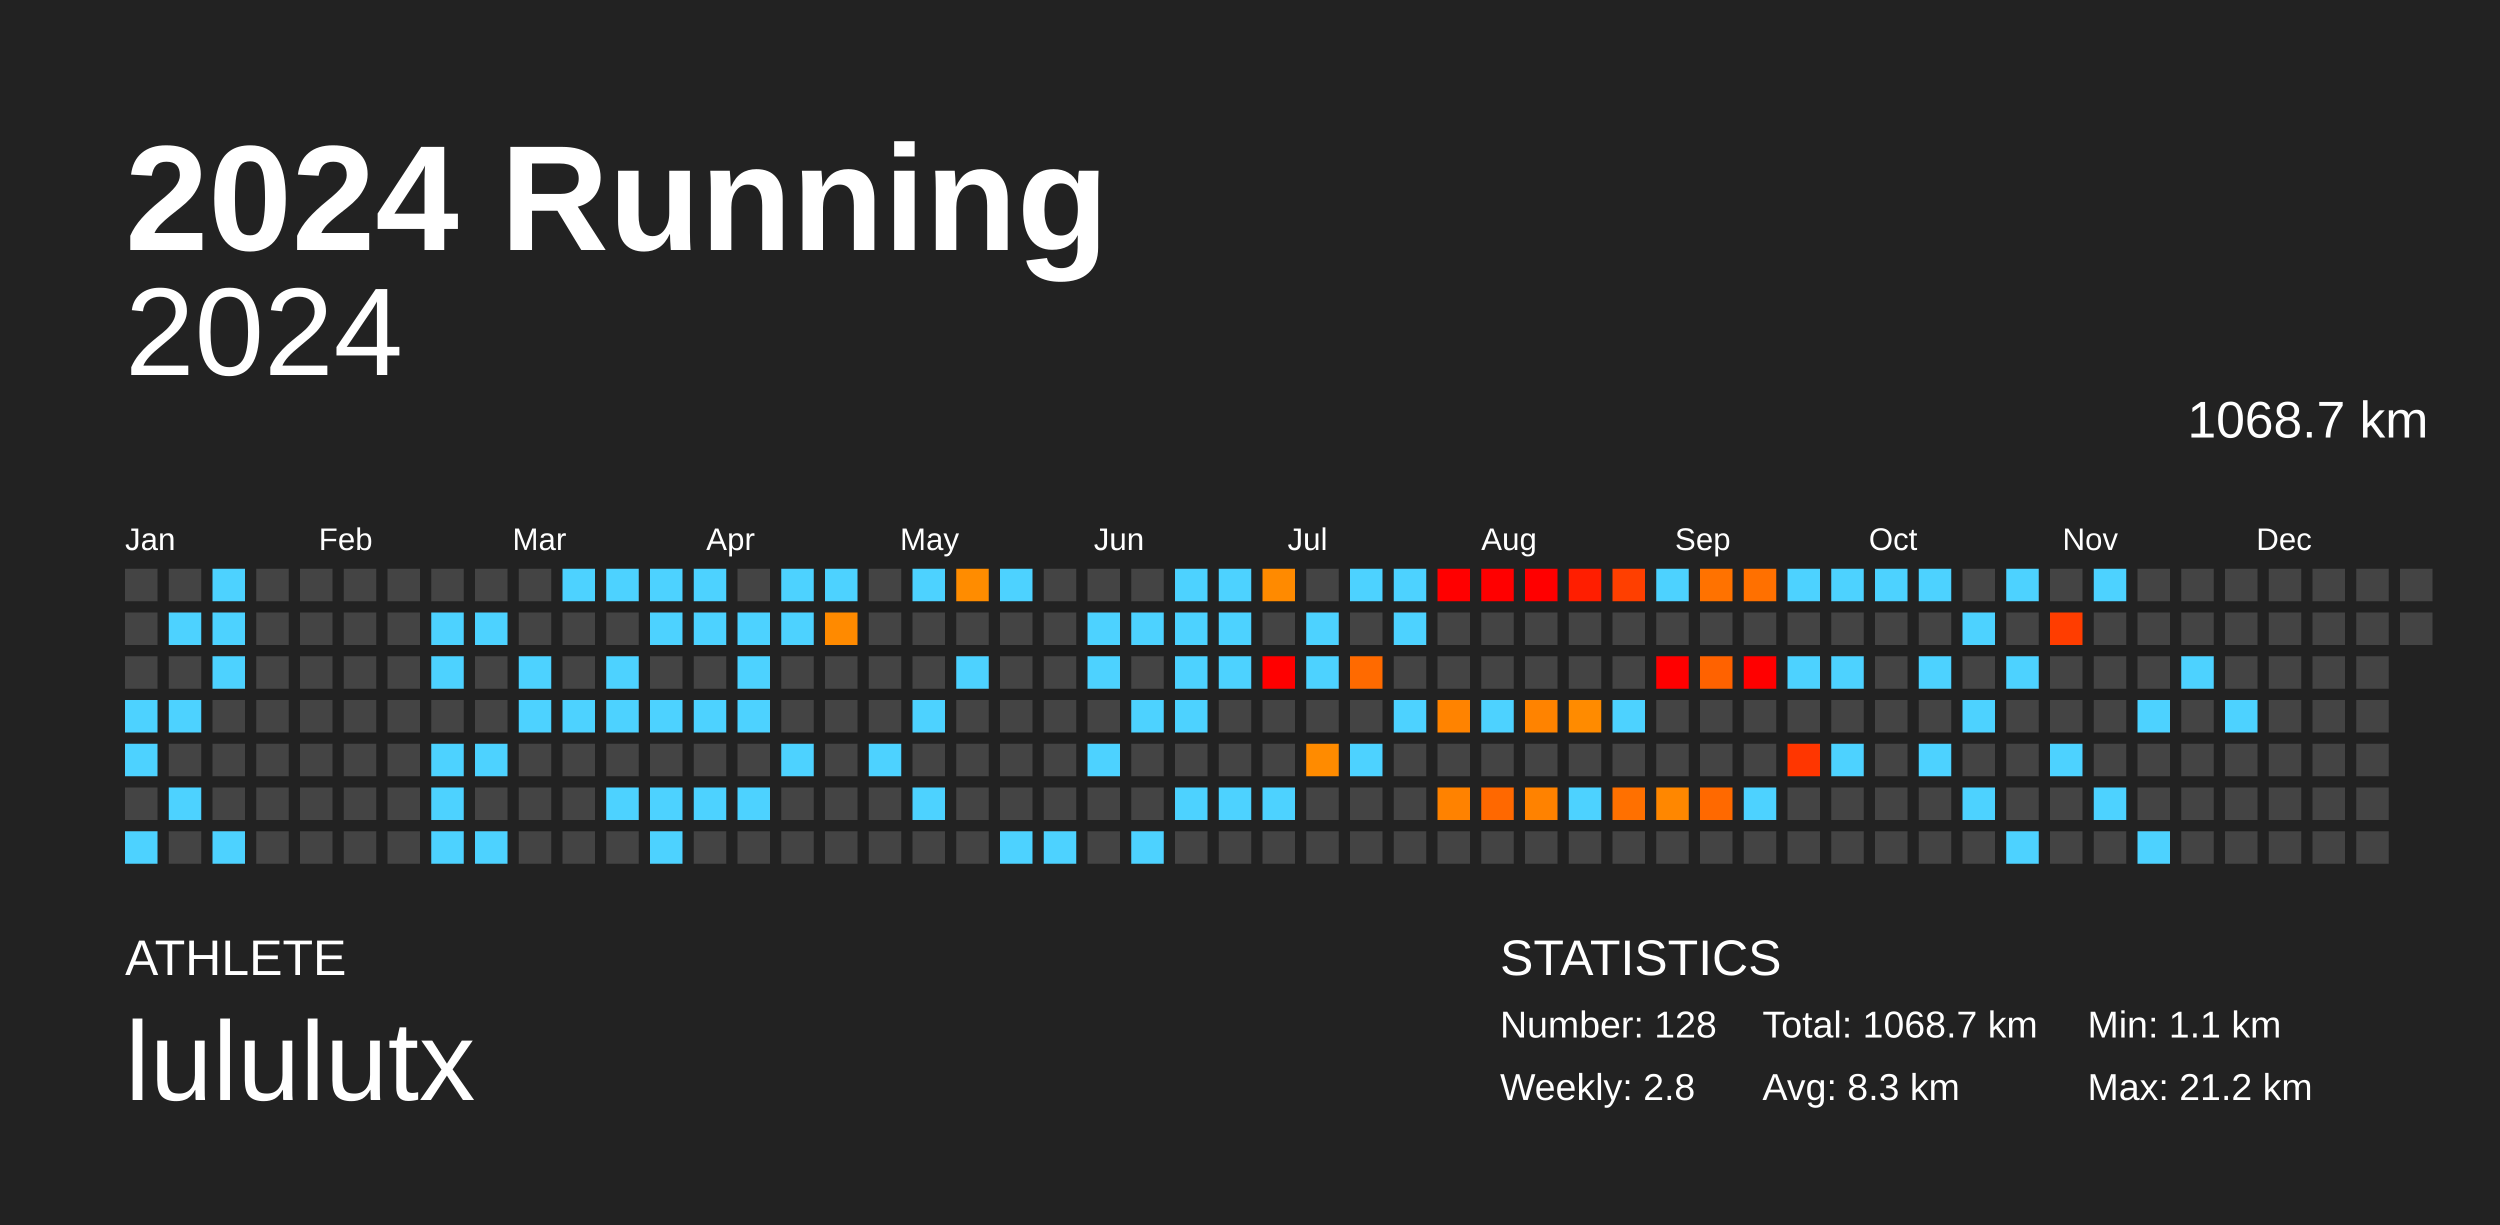
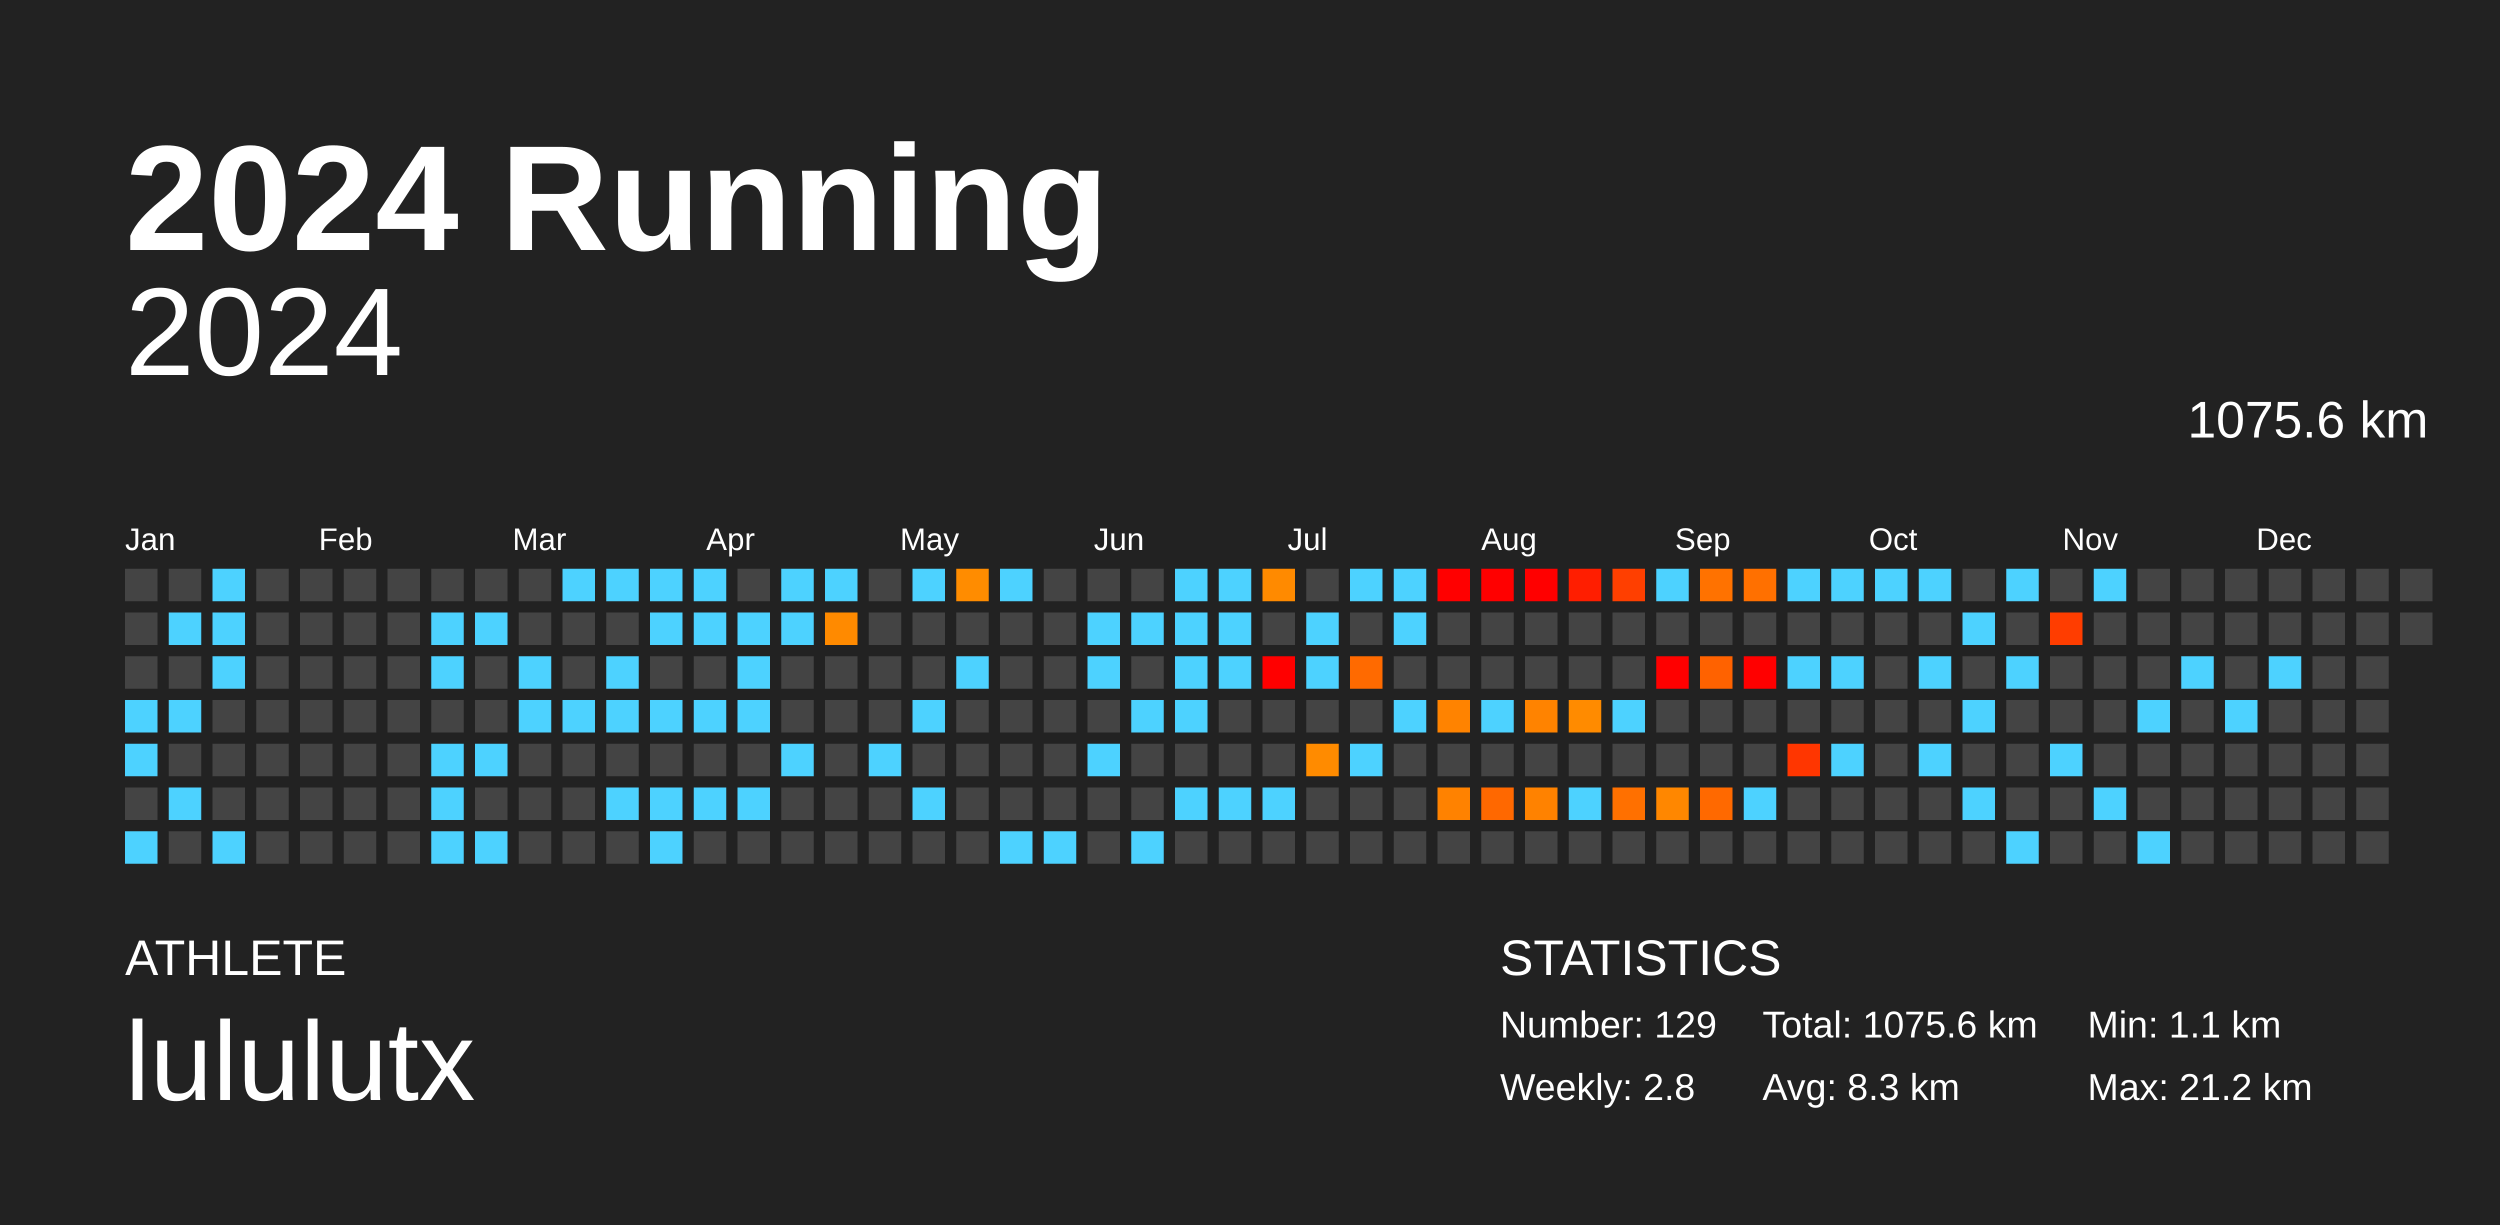
<svg xmlns="http://www.w3.org/2000/svg" baseProfile="full" height="98mm" version="1.1" viewBox="0,0,200,98" width="200mm">
  <defs />
  <rect fill="#222222" height="98" width="200" x="0" y="0" />
  <text fill="#FFFFFF" style="font-size:12px; font-family:Arial; font-weight:bold;" x="10" y="20">2024 Running</text>
  <text fill="#FFFFFF" style="font-size:4px; font-family:Arial" x="10" y="78">ATHLETE</text>
  <text fill="#FFFFFF" style="font-size:9px; font-family:Arial" x="10" y="88">lululutx</text>
  <text fill="#FFFFFF" style="font-size:4px; font-family:Arial" x="120" y="78">STATISTICS</text>
-   <text fill="#FFFFFF" style="font-size:3px; font-family:Arial" x="120" y="83">Number: 128</text>
+   <text fill="#FFFFFF" style="font-size:3px; font-family:Arial" x="120" y="83">Number: 129</text>
  <text fill="#FFFFFF" style="font-size:3px; font-family:Arial" x="120" y="88">Weekly: 2.8</text>
-   <text fill="#FFFFFF" style="font-size:3px; font-family:Arial" x="141" y="83">Total: 1068.7 km</text>
+   <text fill="#FFFFFF" style="font-size:3px; font-family:Arial" x="141" y="83">Total: 1075.6 km</text>
  <text fill="#FFFFFF" style="font-size:3px; font-family:Arial" x="141" y="88">Avg: 8.3 km</text>
  <text fill="#FFFFFF" style="font-size:3px; font-family:Arial" x="167" y="83">Min: 1.1 km</text>
  <text fill="#FFFFFF" style="font-size:3px; font-family:Arial" x="167" y="88">Max: 21.2 km</text>
  <text alignment-baseline="hanging" fill="#FFFFFF" style="font-size:10.0px; font-family:Arial;" x="10" y="30">2024</text>
-   <text alignment-baseline="hanging" fill="#FFFFFF" style="font-size:4.125px; font-family:Arial;" x="175" y="35">1068.7 km</text>
+   <text alignment-baseline="hanging" fill="#FFFFFF" style="font-size:4.125px; font-family:Arial;" x="175" y="35">1075.6 km</text>
  <text fill="#FFFFFF" style="font-size:2.5px; font-family:Arial" x="10.0" y="44">Jan</text>
  <text fill="#FFFFFF" style="font-size:2.5px; font-family:Arial" x="25.5" y="44">Feb</text>
  <text fill="#FFFFFF" style="font-size:2.5px; font-family:Arial" x="41.0" y="44">Mar</text>
  <text fill="#FFFFFF" style="font-size:2.5px; font-family:Arial" x="56.5" y="44">Apr</text>
  <text fill="#FFFFFF" style="font-size:2.5px; font-family:Arial" x="72.0" y="44">May</text>
  <text fill="#FFFFFF" style="font-size:2.5px; font-family:Arial" x="87.5" y="44">Jun</text>
  <text fill="#FFFFFF" style="font-size:2.5px; font-family:Arial" x="103.0" y="44">Jul</text>
  <text fill="#FFFFFF" style="font-size:2.5px; font-family:Arial" x="118.5" y="44">Aug</text>
  <text fill="#FFFFFF" style="font-size:2.5px; font-family:Arial" x="134.0" y="44">Sep</text>
  <text fill="#FFFFFF" style="font-size:2.5px; font-family:Arial" x="149.5" y="44">Oct</text>
  <text fill="#FFFFFF" style="font-size:2.5px; font-family:Arial" x="165.0" y="44">Nov</text>
  <text fill="#FFFFFF" style="font-size:2.5px; font-family:Arial" x="180.5" y="44">Dec</text>
  <rect fill="#444444" height="2.6" width="2.6" x="10.0" y="45.5" />
  <rect fill="#444444" height="2.6" width="2.6" x="10.0" y="49.0" />
  <rect fill="#444444" height="2.6" width="2.6" x="10.0" y="52.5" />
  <rect fill="#4dd2ff" height="2.6" width="2.6" x="10.0" y="56.0" />
  <rect fill="#4dd2ff" height="2.6" width="2.6" x="10.0" y="59.5" />
  <rect fill="#444444" height="2.6" width="2.6" x="10.0" y="63.0" />
  <rect fill="#4dd2ff" height="2.6" width="2.6" x="10.0" y="66.5" />
  <rect fill="#444444" height="2.6" width="2.6" x="13.5" y="45.5" />
  <rect fill="#4dd2ff" height="2.6" width="2.6" x="13.5" y="49.0" />
  <rect fill="#444444" height="2.6" width="2.6" x="13.5" y="52.5" />
  <rect fill="#4dd2ff" height="2.6" width="2.6" x="13.5" y="56.0" />
  <rect fill="#444444" height="2.6" width="2.6" x="13.5" y="59.5" />
  <rect fill="#4dd2ff" height="2.6" width="2.6" x="13.5" y="63.0" />
  <rect fill="#444444" height="2.6" width="2.6" x="13.5" y="66.5" />
  <rect fill="#4dd2ff" height="2.6" width="2.6" x="17.0" y="45.5" />
  <rect fill="#4dd2ff" height="2.6" width="2.6" x="17.0" y="49.0" />
  <rect fill="#4dd2ff" height="2.6" width="2.6" x="17.0" y="52.5" />
  <rect fill="#444444" height="2.6" width="2.6" x="17.0" y="56.0" />
  <rect fill="#444444" height="2.6" width="2.6" x="17.0" y="59.5" />
  <rect fill="#444444" height="2.6" width="2.6" x="17.0" y="63.0" />
  <rect fill="#4dd2ff" height="2.6" width="2.6" x="17.0" y="66.5" />
  <rect fill="#444444" height="2.6" width="2.6" x="20.5" y="45.5" />
  <rect fill="#444444" height="2.6" width="2.6" x="20.5" y="49.0" />
  <rect fill="#444444" height="2.6" width="2.6" x="20.5" y="52.5" />
  <rect fill="#444444" height="2.6" width="2.6" x="20.5" y="56.0" />
  <rect fill="#444444" height="2.6" width="2.6" x="20.5" y="59.5" />
  <rect fill="#444444" height="2.6" width="2.6" x="20.5" y="63.0" />
  <rect fill="#444444" height="2.6" width="2.6" x="20.5" y="66.5" />
  <rect fill="#444444" height="2.6" width="2.6" x="24.0" y="45.5" />
  <rect fill="#444444" height="2.6" width="2.6" x="24.0" y="49.0" />
  <rect fill="#444444" height="2.6" width="2.6" x="24.0" y="52.5" />
  <rect fill="#444444" height="2.6" width="2.6" x="24.0" y="56.0" />
  <rect fill="#444444" height="2.6" width="2.6" x="24.0" y="59.5" />
  <rect fill="#444444" height="2.6" width="2.6" x="24.0" y="63.0" />
  <rect fill="#444444" height="2.6" width="2.6" x="24.0" y="66.5" />
  <rect fill="#444444" height="2.6" width="2.6" x="27.5" y="45.5" />
  <rect fill="#444444" height="2.6" width="2.6" x="27.5" y="49.0" />
  <rect fill="#444444" height="2.6" width="2.6" x="27.5" y="52.5" />
  <rect fill="#444444" height="2.6" width="2.6" x="27.5" y="56.0" />
  <rect fill="#444444" height="2.6" width="2.6" x="27.5" y="59.5" />
  <rect fill="#444444" height="2.6" width="2.6" x="27.5" y="63.0" />
  <rect fill="#444444" height="2.6" width="2.6" x="27.5" y="66.5" />
  <rect fill="#444444" height="2.6" width="2.6" x="31.0" y="45.5" />
  <rect fill="#444444" height="2.6" width="2.6" x="31.0" y="49.0" />
  <rect fill="#444444" height="2.6" width="2.6" x="31.0" y="52.5" />
  <rect fill="#444444" height="2.6" width="2.6" x="31.0" y="56.0" />
  <rect fill="#444444" height="2.6" width="2.6" x="31.0" y="59.5" />
  <rect fill="#444444" height="2.6" width="2.6" x="31.0" y="63.0" />
  <rect fill="#444444" height="2.6" width="2.6" x="31.0" y="66.5" />
  <rect fill="#444444" height="2.6" width="2.6" x="34.5" y="45.5" />
  <rect fill="#4dd2ff" height="2.6" width="2.6" x="34.5" y="49.0" />
  <rect fill="#4dd2ff" height="2.6" width="2.6" x="34.5" y="52.5" />
  <rect fill="#444444" height="2.6" width="2.6" x="34.5" y="56.0" />
  <rect fill="#4dd2ff" height="2.6" width="2.6" x="34.5" y="59.5" />
  <rect fill="#4dd2ff" height="2.6" width="2.6" x="34.5" y="63.0" />
  <rect fill="#4dd2ff" height="2.6" width="2.6" x="34.5" y="66.5" />
  <rect fill="#444444" height="2.6" width="2.6" x="38.0" y="45.5" />
  <rect fill="#4dd2ff" height="2.6" width="2.6" x="38.0" y="49.0" />
  <rect fill="#444444" height="2.6" width="2.6" x="38.0" y="52.5" />
  <rect fill="#444444" height="2.6" width="2.6" x="38.0" y="56.0" />
  <rect fill="#4dd2ff" height="2.6" width="2.6" x="38.0" y="59.5" />
  <rect fill="#444444" height="2.6" width="2.6" x="38.0" y="63.0" />
  <rect fill="#4dd2ff" height="2.6" width="2.6" x="38.0" y="66.5" />
  <rect fill="#444444" height="2.6" width="2.6" x="41.5" y="45.5" />
  <rect fill="#444444" height="2.6" width="2.6" x="41.5" y="49.0" />
  <rect fill="#4dd2ff" height="2.6" width="2.6" x="41.5" y="52.5" />
  <rect fill="#4dd2ff" height="2.6" width="2.6" x="41.5" y="56.0" />
  <rect fill="#444444" height="2.6" width="2.6" x="41.5" y="59.5" />
  <rect fill="#444444" height="2.6" width="2.6" x="41.5" y="63.0" />
  <rect fill="#444444" height="2.6" width="2.6" x="41.5" y="66.5" />
  <rect fill="#4dd2ff" height="2.6" width="2.6" x="45.0" y="45.5" />
  <rect fill="#444444" height="2.6" width="2.6" x="45.0" y="49.0" />
  <rect fill="#444444" height="2.6" width="2.6" x="45.0" y="52.5" />
  <rect fill="#4dd2ff" height="2.6" width="2.6" x="45.0" y="56.0" />
  <rect fill="#444444" height="2.6" width="2.6" x="45.0" y="59.5" />
  <rect fill="#444444" height="2.6" width="2.6" x="45.0" y="63.0" />
  <rect fill="#444444" height="2.6" width="2.6" x="45.0" y="66.5" />
  <rect fill="#4dd2ff" height="2.6" width="2.6" x="48.5" y="45.5" />
  <rect fill="#444444" height="2.6" width="2.6" x="48.5" y="49.0" />
  <rect fill="#4dd2ff" height="2.6" width="2.6" x="48.5" y="52.5" />
  <rect fill="#4dd2ff" height="2.6" width="2.6" x="48.5" y="56.0" />
  <rect fill="#444444" height="2.6" width="2.6" x="48.5" y="59.5" />
  <rect fill="#4dd2ff" height="2.6" width="2.6" x="48.5" y="63.0" />
  <rect fill="#444444" height="2.6" width="2.6" x="48.5" y="66.5" />
  <rect fill="#4dd2ff" height="2.6" width="2.6" x="52.0" y="45.5" />
  <rect fill="#4dd2ff" height="2.6" width="2.6" x="52.0" y="49.0" />
  <rect fill="#444444" height="2.6" width="2.6" x="52.0" y="52.5" />
  <rect fill="#4dd2ff" height="2.6" width="2.6" x="52.0" y="56.0" />
  <rect fill="#444444" height="2.6" width="2.6" x="52.0" y="59.5" />
  <rect fill="#4dd2ff" height="2.6" width="2.6" x="52.0" y="63.0" />
  <rect fill="#4dd2ff" height="2.6" width="2.6" x="52.0" y="66.5" />
  <rect fill="#4dd2ff" height="2.6" width="2.6" x="55.5" y="45.5" />
  <rect fill="#4dd2ff" height="2.6" width="2.6" x="55.5" y="49.0" />
  <rect fill="#444444" height="2.6" width="2.6" x="55.5" y="52.5" />
  <rect fill="#4dd2ff" height="2.6" width="2.6" x="55.5" y="56.0" />
  <rect fill="#444444" height="2.6" width="2.6" x="55.5" y="59.5" />
  <rect fill="#4dd2ff" height="2.6" width="2.6" x="55.5" y="63.0" />
  <rect fill="#444444" height="2.6" width="2.6" x="55.5" y="66.5" />
  <rect fill="#444444" height="2.6" width="2.6" x="59.0" y="45.5" />
  <rect fill="#4dd2ff" height="2.6" width="2.6" x="59.0" y="49.0" />
  <rect fill="#4dd2ff" height="2.6" width="2.6" x="59.0" y="52.5" />
  <rect fill="#4dd2ff" height="2.6" width="2.6" x="59.0" y="56.0" />
  <rect fill="#444444" height="2.6" width="2.6" x="59.0" y="59.5" />
  <rect fill="#4dd2ff" height="2.6" width="2.6" x="59.0" y="63.0" />
  <rect fill="#444444" height="2.6" width="2.6" x="59.0" y="66.5" />
  <rect fill="#4dd2ff" height="2.6" width="2.6" x="62.5" y="45.5" />
  <rect fill="#4dd2ff" height="2.6" width="2.6" x="62.5" y="49.0" />
  <rect fill="#444444" height="2.6" width="2.6" x="62.5" y="52.5" />
  <rect fill="#444444" height="2.6" width="2.6" x="62.5" y="56.0" />
  <rect fill="#4dd2ff" height="2.6" width="2.6" x="62.5" y="59.5" />
  <rect fill="#444444" height="2.6" width="2.6" x="62.5" y="63.0" />
  <rect fill="#444444" height="2.6" width="2.6" x="62.5" y="66.5" />
  <rect fill="#4dd2ff" height="2.6" width="2.6" x="66.0" y="45.5" />
  <rect fill="#ff8a00" height="2.6" width="2.6" x="66.0" y="49.0" />
  <rect fill="#444444" height="2.6" width="2.6" x="66.0" y="52.5" />
  <rect fill="#444444" height="2.6" width="2.6" x="66.0" y="56.0" />
  <rect fill="#444444" height="2.6" width="2.6" x="66.0" y="59.5" />
  <rect fill="#444444" height="2.6" width="2.6" x="66.0" y="63.0" />
  <rect fill="#444444" height="2.6" width="2.6" x="66.0" y="66.5" />
  <rect fill="#444444" height="2.6" width="2.6" x="69.5" y="45.5" />
  <rect fill="#444444" height="2.6" width="2.6" x="69.5" y="49.0" />
  <rect fill="#444444" height="2.6" width="2.6" x="69.5" y="52.5" />
  <rect fill="#444444" height="2.6" width="2.6" x="69.5" y="56.0" />
  <rect fill="#4dd2ff" height="2.6" width="2.6" x="69.5" y="59.5" />
  <rect fill="#444444" height="2.6" width="2.6" x="69.5" y="63.0" />
  <rect fill="#444444" height="2.6" width="2.6" x="69.5" y="66.5" />
  <rect fill="#4dd2ff" height="2.6" width="2.6" x="73.0" y="45.5" />
  <rect fill="#444444" height="2.6" width="2.6" x="73.0" y="49.0" />
  <rect fill="#444444" height="2.6" width="2.6" x="73.0" y="52.5" />
  <rect fill="#4dd2ff" height="2.6" width="2.6" x="73.0" y="56.0" />
  <rect fill="#444444" height="2.6" width="2.6" x="73.0" y="59.5" />
  <rect fill="#4dd2ff" height="2.6" width="2.6" x="73.0" y="63.0" />
  <rect fill="#444444" height="2.6" width="2.6" x="73.0" y="66.5" />
  <rect fill="#ff8c00" height="2.6" width="2.6" x="76.5" y="45.5" />
  <rect fill="#444444" height="2.6" width="2.6" x="76.5" y="49.0" />
  <rect fill="#4dd2ff" height="2.6" width="2.6" x="76.5" y="52.5" />
  <rect fill="#444444" height="2.6" width="2.6" x="76.5" y="56.0" />
  <rect fill="#444444" height="2.6" width="2.6" x="76.5" y="59.5" />
  <rect fill="#444444" height="2.6" width="2.6" x="76.5" y="63.0" />
  <rect fill="#444444" height="2.6" width="2.6" x="76.5" y="66.5" />
  <rect fill="#4dd2ff" height="2.6" width="2.6" x="80.0" y="45.5" />
  <rect fill="#444444" height="2.6" width="2.6" x="80.0" y="49.0" />
  <rect fill="#444444" height="2.6" width="2.6" x="80.0" y="52.5" />
  <rect fill="#444444" height="2.6" width="2.6" x="80.0" y="56.0" />
  <rect fill="#444444" height="2.6" width="2.6" x="80.0" y="59.5" />
  <rect fill="#444444" height="2.6" width="2.6" x="80.0" y="63.0" />
  <rect fill="#4dd2ff" height="2.6" width="2.6" x="80.0" y="66.5" />
  <rect fill="#444444" height="2.6" width="2.6" x="83.5" y="45.5" />
  <rect fill="#444444" height="2.6" width="2.6" x="83.5" y="49.0" />
  <rect fill="#444444" height="2.6" width="2.6" x="83.5" y="52.5" />
  <rect fill="#444444" height="2.6" width="2.6" x="83.5" y="56.0" />
  <rect fill="#444444" height="2.6" width="2.6" x="83.5" y="59.5" />
  <rect fill="#444444" height="2.6" width="2.6" x="83.5" y="63.0" />
  <rect fill="#4dd2ff" height="2.6" width="2.6" x="83.5" y="66.5" />
  <rect fill="#444444" height="2.6" width="2.6" x="87.0" y="45.5" />
  <rect fill="#4dd2ff" height="2.6" width="2.6" x="87.0" y="49.0" />
  <rect fill="#4dd2ff" height="2.6" width="2.6" x="87.0" y="52.5" />
  <rect fill="#444444" height="2.6" width="2.6" x="87.0" y="56.0" />
  <rect fill="#4dd2ff" height="2.6" width="2.6" x="87.0" y="59.5" />
  <rect fill="#444444" height="2.6" width="2.6" x="87.0" y="63.0" />
  <rect fill="#444444" height="2.6" width="2.6" x="87.0" y="66.5" />
  <rect fill="#444444" height="2.6" width="2.6" x="90.5" y="45.5" />
  <rect fill="#4dd2ff" height="2.6" width="2.6" x="90.5" y="49.0" />
  <rect fill="#444444" height="2.6" width="2.6" x="90.5" y="52.5" />
  <rect fill="#4dd2ff" height="2.6" width="2.6" x="90.5" y="56.0" />
  <rect fill="#444444" height="2.6" width="2.6" x="90.5" y="59.5" />
  <rect fill="#444444" height="2.6" width="2.6" x="90.5" y="63.0" />
  <rect fill="#4dd2ff" height="2.6" width="2.6" x="90.5" y="66.5" />
  <rect fill="#4dd2ff" height="2.6" width="2.6" x="94.0" y="45.5" />
  <rect fill="#4dd2ff" height="2.6" width="2.6" x="94.0" y="49.0" />
  <rect fill="#4dd2ff" height="2.6" width="2.6" x="94.0" y="52.5" />
  <rect fill="#4dd2ff" height="2.6" width="2.6" x="94.0" y="56.0" />
  <rect fill="#444444" height="2.6" width="2.6" x="94.0" y="59.5" />
  <rect fill="#4dd2ff" height="2.6" width="2.6" x="94.0" y="63.0" />
  <rect fill="#444444" height="2.6" width="2.6" x="94.0" y="66.5" />
  <rect fill="#4dd2ff" height="2.6" width="2.6" x="97.5" y="45.5" />
  <rect fill="#4dd2ff" height="2.6" width="2.6" x="97.5" y="49.0" />
  <rect fill="#4dd2ff" height="2.6" width="2.6" x="97.5" y="52.5" />
  <rect fill="#444444" height="2.6" width="2.6" x="97.5" y="56.0" />
  <rect fill="#444444" height="2.6" width="2.6" x="97.5" y="59.5" />
  <rect fill="#4dd2ff" height="2.6" width="2.6" x="97.5" y="63.0" />
  <rect fill="#444444" height="2.6" width="2.6" x="97.5" y="66.5" />
  <rect fill="#ff8a00" height="2.6" width="2.6" x="101.0" y="45.5" />
  <rect fill="#444444" height="2.6" width="2.6" x="101.0" y="49.0" />
  <rect fill="red" height="2.6" width="2.6" x="101.0" y="52.5" />
  <rect fill="#444444" height="2.6" width="2.6" x="101.0" y="56.0" />
  <rect fill="#444444" height="2.6" width="2.6" x="101.0" y="59.5" />
  <rect fill="#4dd2ff" height="2.6" width="2.6" x="101.0" y="63.0" />
  <rect fill="#444444" height="2.6" width="2.6" x="101.0" y="66.5" />
  <rect fill="#444444" height="2.6" width="2.6" x="104.5" y="45.5" />
  <rect fill="#4dd2ff" height="2.6" width="2.6" x="104.5" y="49.0" />
  <rect fill="#4dd2ff" height="2.6" width="2.6" x="104.5" y="52.5" />
  <rect fill="#444444" height="2.6" width="2.6" x="104.5" y="56.0" />
  <rect fill="#ff8b00" height="2.6" width="2.6" x="104.5" y="59.5" />
  <rect fill="#444444" height="2.6" width="2.6" x="104.5" y="63.0" />
  <rect fill="#444444" height="2.6" width="2.6" x="104.5" y="66.5" />
  <rect fill="#4dd2ff" height="2.6" width="2.6" x="108.0" y="45.5" />
  <rect fill="#444444" height="2.6" width="2.6" x="108.0" y="49.0" />
  <rect fill="#ff6a00" height="2.6" width="2.6" x="108.0" y="52.5" />
  <rect fill="#444444" height="2.6" width="2.6" x="108.0" y="56.0" />
  <rect fill="#4dd2ff" height="2.6" width="2.6" x="108.0" y="59.5" />
  <rect fill="#444444" height="2.6" width="2.6" x="108.0" y="63.0" />
  <rect fill="#444444" height="2.6" width="2.6" x="108.0" y="66.5" />
  <rect fill="#4dd2ff" height="2.6" width="2.6" x="111.5" y="45.5" />
  <rect fill="#4dd2ff" height="2.6" width="2.6" x="111.5" y="49.0" />
  <rect fill="#444444" height="2.6" width="2.6" x="111.5" y="52.5" />
  <rect fill="#4dd2ff" height="2.6" width="2.6" x="111.5" y="56.0" />
  <rect fill="#444444" height="2.6" width="2.6" x="111.5" y="59.5" />
  <rect fill="#444444" height="2.6" width="2.6" x="111.5" y="63.0" />
  <rect fill="#444444" height="2.6" width="2.6" x="111.5" y="66.5" />
  <rect fill="red" height="2.6" width="2.6" x="115.0" y="45.5" />
  <rect fill="#444444" height="2.6" width="2.6" x="115.0" y="49.0" />
  <rect fill="#444444" height="2.6" width="2.6" x="115.0" y="52.5" />
  <rect fill="#ff8300" height="2.6" width="2.6" x="115.0" y="56.0" />
  <rect fill="#444444" height="2.6" width="2.6" x="115.0" y="59.5" />
  <rect fill="#ff8200" height="2.6" width="2.6" x="115.0" y="63.0" />
  <rect fill="#444444" height="2.6" width="2.6" x="115.0" y="66.5" />
  <rect fill="red" height="2.6" width="2.6" x="118.5" y="45.5" />
  <rect fill="#444444" height="2.6" width="2.6" x="118.5" y="49.0" />
  <rect fill="#444444" height="2.6" width="2.6" x="118.5" y="52.5" />
  <rect fill="#4dd2ff" height="2.6" width="2.6" x="118.5" y="56.0" />
  <rect fill="#444444" height="2.6" width="2.6" x="118.5" y="59.5" />
  <rect fill="#ff6800" height="2.6" width="2.6" x="118.5" y="63.0" />
  <rect fill="#444444" height="2.6" width="2.6" x="118.5" y="66.5" />
  <rect fill="red" height="2.6" width="2.6" x="122.0" y="45.5" />
  <rect fill="#444444" height="2.6" width="2.6" x="122.0" y="49.0" />
  <rect fill="#444444" height="2.6" width="2.6" x="122.0" y="52.5" />
  <rect fill="#ff8300" height="2.6" width="2.6" x="122.0" y="56.0" />
  <rect fill="#444444" height="2.6" width="2.6" x="122.0" y="59.5" />
  <rect fill="#ff8200" height="2.6" width="2.6" x="122.0" y="63.0" />
  <rect fill="#444444" height="2.6" width="2.6" x="122.0" y="66.5" />
  <rect fill="#ff1e00" height="2.6" width="2.6" x="125.5" y="45.5" />
  <rect fill="#444444" height="2.6" width="2.6" x="125.5" y="49.0" />
  <rect fill="#444444" height="2.6" width="2.6" x="125.5" y="52.5" />
  <rect fill="#ff8b00" height="2.6" width="2.6" x="125.5" y="56.0" />
  <rect fill="#444444" height="2.6" width="2.6" x="125.5" y="59.5" />
  <rect fill="#4dd2ff" height="2.6" width="2.6" x="125.5" y="63.0" />
  <rect fill="#444444" height="2.6" width="2.6" x="125.5" y="66.5" />
  <rect fill="#ff3f00" height="2.6" width="2.6" x="129.0" y="45.5" />
  <rect fill="#444444" height="2.6" width="2.6" x="129.0" y="49.0" />
  <rect fill="#444444" height="2.6" width="2.6" x="129.0" y="52.5" />
  <rect fill="#4dd2ff" height="2.6" width="2.6" x="129.0" y="56.0" />
  <rect fill="#444444" height="2.6" width="2.6" x="129.0" y="59.5" />
  <rect fill="#ff7000" height="2.6" width="2.6" x="129.0" y="63.0" />
  <rect fill="#444444" height="2.6" width="2.6" x="129.0" y="66.5" />
  <rect fill="#4dd2ff" height="2.6" width="2.6" x="132.5" y="45.5" />
  <rect fill="#444444" height="2.6" width="2.6" x="132.5" y="49.0" />
  <rect fill="red" height="2.6" width="2.6" x="132.5" y="52.5" />
  <rect fill="#444444" height="2.6" width="2.6" x="132.5" y="56.0" />
  <rect fill="#444444" height="2.6" width="2.6" x="132.5" y="59.5" />
  <rect fill="#ff8700" height="2.6" width="2.6" x="132.5" y="63.0" />
  <rect fill="#444444" height="2.6" width="2.6" x="132.5" y="66.5" />
  <rect fill="#ff7200" height="2.6" width="2.6" x="136.0" y="45.5" />
  <rect fill="#444444" height="2.6" width="2.6" x="136.0" y="49.0" />
  <rect fill="#ff6200" height="2.6" width="2.6" x="136.0" y="52.5" />
  <rect fill="#444444" height="2.6" width="2.6" x="136.0" y="56.0" />
  <rect fill="#444444" height="2.6" width="2.6" x="136.0" y="59.5" />
  <rect fill="#ff6900" height="2.6" width="2.6" x="136.0" y="63.0" />
  <rect fill="#444444" height="2.6" width="2.6" x="136.0" y="66.5" />
  <rect fill="#ff7000" height="2.6" width="2.6" x="139.5" y="45.5" />
  <rect fill="#444444" height="2.6" width="2.6" x="139.5" y="49.0" />
  <rect fill="red" height="2.6" width="2.6" x="139.5" y="52.5" />
  <rect fill="#444444" height="2.6" width="2.6" x="139.5" y="56.0" />
  <rect fill="#444444" height="2.6" width="2.6" x="139.5" y="59.5" />
  <rect fill="#4dd2ff" height="2.6" width="2.6" x="139.5" y="63.0" />
  <rect fill="#444444" height="2.6" width="2.6" x="139.5" y="66.5" />
  <rect fill="#4dd2ff" height="2.6" width="2.6" x="143.0" y="45.5" />
  <rect fill="#444444" height="2.6" width="2.6" x="143.0" y="49.0" />
  <rect fill="#4dd2ff" height="2.6" width="2.6" x="143.0" y="52.5" />
  <rect fill="#444444" height="2.6" width="2.6" x="143.0" y="56.0" />
  <rect fill="#ff3600" height="2.6" width="2.6" x="143.0" y="59.5" />
  <rect fill="#444444" height="2.6" width="2.6" x="143.0" y="63.0" />
  <rect fill="#444444" height="2.6" width="2.6" x="143.0" y="66.5" />
  <rect fill="#4dd2ff" height="2.6" width="2.6" x="146.5" y="45.5" />
  <rect fill="#444444" height="2.6" width="2.6" x="146.5" y="49.0" />
  <rect fill="#4dd2ff" height="2.6" width="2.6" x="146.5" y="52.5" />
  <rect fill="#444444" height="2.6" width="2.6" x="146.5" y="56.0" />
  <rect fill="#4dd2ff" height="2.6" width="2.6" x="146.5" y="59.5" />
  <rect fill="#444444" height="2.6" width="2.6" x="146.5" y="63.0" />
  <rect fill="#444444" height="2.6" width="2.6" x="146.5" y="66.5" />
  <rect fill="#4dd2ff" height="2.6" width="2.6" x="150.0" y="45.5" />
  <rect fill="#444444" height="2.6" width="2.6" x="150.0" y="49.0" />
  <rect fill="#444444" height="2.6" width="2.6" x="150.0" y="52.5" />
  <rect fill="#444444" height="2.6" width="2.6" x="150.0" y="56.0" />
  <rect fill="#444444" height="2.6" width="2.6" x="150.0" y="59.5" />
  <rect fill="#444444" height="2.6" width="2.6" x="150.0" y="63.0" />
  <rect fill="#444444" height="2.6" width="2.6" x="150.0" y="66.5" />
  <rect fill="#4dd2ff" height="2.6" width="2.6" x="153.5" y="45.5" />
  <rect fill="#444444" height="2.6" width="2.6" x="153.5" y="49.0" />
  <rect fill="#4dd2ff" height="2.6" width="2.6" x="153.5" y="52.5" />
  <rect fill="#444444" height="2.6" width="2.6" x="153.5" y="56.0" />
  <rect fill="#4dd2ff" height="2.6" width="2.6" x="153.5" y="59.5" />
  <rect fill="#444444" height="2.6" width="2.6" x="153.5" y="63.0" />
  <rect fill="#444444" height="2.6" width="2.6" x="153.5" y="66.5" />
  <rect fill="#444444" height="2.6" width="2.6" x="157.0" y="45.5" />
  <rect fill="#4dd2ff" height="2.6" width="2.6" x="157.0" y="49.0" />
  <rect fill="#444444" height="2.6" width="2.6" x="157.0" y="52.5" />
  <rect fill="#4dd2ff" height="2.6" width="2.6" x="157.0" y="56.0" />
  <rect fill="#444444" height="2.6" width="2.6" x="157.0" y="59.5" />
  <rect fill="#4dd2ff" height="2.6" width="2.6" x="157.0" y="63.0" />
  <rect fill="#444444" height="2.6" width="2.6" x="157.0" y="66.5" />
  <rect fill="#4dd2ff" height="2.6" width="2.6" x="160.5" y="45.5" />
  <rect fill="#444444" height="2.6" width="2.6" x="160.5" y="49.0" />
  <rect fill="#4dd2ff" height="2.6" width="2.6" x="160.5" y="52.5" />
  <rect fill="#444444" height="2.6" width="2.6" x="160.5" y="56.0" />
  <rect fill="#444444" height="2.6" width="2.6" x="160.5" y="59.5" />
  <rect fill="#444444" height="2.6" width="2.6" x="160.5" y="63.0" />
  <rect fill="#4dd2ff" height="2.6" width="2.6" x="160.5" y="66.5" />
  <rect fill="#444444" height="2.6" width="2.6" x="164.0" y="45.5" />
  <rect fill="#ff3d00" height="2.6" width="2.6" x="164.0" y="49.0" />
  <rect fill="#444444" height="2.6" width="2.6" x="164.0" y="52.5" />
  <rect fill="#444444" height="2.6" width="2.6" x="164.0" y="56.0" />
  <rect fill="#4dd2ff" height="2.6" width="2.6" x="164.0" y="59.5" />
  <rect fill="#444444" height="2.6" width="2.6" x="164.0" y="63.0" />
  <rect fill="#444444" height="2.6" width="2.6" x="164.0" y="66.5" />
  <rect fill="#4dd2ff" height="2.6" width="2.6" x="167.5" y="45.5" />
  <rect fill="#444444" height="2.6" width="2.6" x="167.5" y="49.0" />
  <rect fill="#444444" height="2.6" width="2.6" x="167.5" y="52.5" />
  <rect fill="#444444" height="2.6" width="2.6" x="167.5" y="56.0" />
  <rect fill="#444444" height="2.6" width="2.6" x="167.5" y="59.5" />
  <rect fill="#4dd2ff" height="2.6" width="2.6" x="167.5" y="63.0" />
  <rect fill="#444444" height="2.6" width="2.6" x="167.5" y="66.5" />
  <rect fill="#444444" height="2.6" width="2.6" x="171.0" y="45.5" />
  <rect fill="#444444" height="2.6" width="2.6" x="171.0" y="49.0" />
  <rect fill="#444444" height="2.6" width="2.6" x="171.0" y="52.5" />
  <rect fill="#4dd2ff" height="2.6" width="2.6" x="171.0" y="56.0" />
  <rect fill="#444444" height="2.6" width="2.6" x="171.0" y="59.5" />
  <rect fill="#444444" height="2.6" width="2.6" x="171.0" y="63.0" />
  <rect fill="#4dd2ff" height="2.6" width="2.6" x="171.0" y="66.5" />
  <rect fill="#444444" height="2.6" width="2.6" x="174.5" y="45.5" />
  <rect fill="#444444" height="2.6" width="2.6" x="174.5" y="49.0" />
  <rect fill="#4dd2ff" height="2.6" width="2.6" x="174.5" y="52.5" />
  <rect fill="#444444" height="2.6" width="2.6" x="174.5" y="56.0" />
  <rect fill="#444444" height="2.6" width="2.6" x="174.5" y="59.5" />
  <rect fill="#444444" height="2.6" width="2.6" x="174.5" y="63.0" />
  <rect fill="#444444" height="2.6" width="2.6" x="174.5" y="66.5" />
  <rect fill="#444444" height="2.6" width="2.6" x="178.0" y="45.5" />
  <rect fill="#444444" height="2.6" width="2.6" x="178.0" y="49.0" />
  <rect fill="#444444" height="2.6" width="2.6" x="178.0" y="52.5" />
  <rect fill="#4dd2ff" height="2.6" width="2.6" x="178.0" y="56.0" />
  <rect fill="#444444" height="2.6" width="2.6" x="178.0" y="59.5" />
  <rect fill="#444444" height="2.6" width="2.6" x="178.0" y="63.0" />
  <rect fill="#444444" height="2.6" width="2.6" x="178.0" y="66.5" />
  <rect fill="#444444" height="2.6" width="2.6" x="181.5" y="45.5" />
  <rect fill="#444444" height="2.6" width="2.6" x="181.5" y="49.0" />
-   <rect fill="#444444" height="2.6" width="2.6" x="181.5" y="52.5" />
+   <rect fill="#4dd2ff" height="2.6" width="2.6" x="181.5" y="52.5" />
  <rect fill="#444444" height="2.6" width="2.6" x="181.5" y="56.0" />
  <rect fill="#444444" height="2.6" width="2.6" x="181.5" y="59.5" />
  <rect fill="#444444" height="2.6" width="2.6" x="181.5" y="63.0" />
  <rect fill="#444444" height="2.6" width="2.6" x="181.5" y="66.5" />
  <rect fill="#444444" height="2.6" width="2.6" x="185.0" y="45.5" />
  <rect fill="#444444" height="2.6" width="2.6" x="185.0" y="49.0" />
  <rect fill="#444444" height="2.6" width="2.6" x="185.0" y="52.5" />
  <rect fill="#444444" height="2.6" width="2.6" x="185.0" y="56.0" />
  <rect fill="#444444" height="2.6" width="2.6" x="185.0" y="59.5" />
  <rect fill="#444444" height="2.6" width="2.6" x="185.0" y="63.0" />
  <rect fill="#444444" height="2.6" width="2.6" x="185.0" y="66.5" />
  <rect fill="#444444" height="2.6" width="2.6" x="188.5" y="45.5" />
  <rect fill="#444444" height="2.6" width="2.6" x="188.5" y="49.0" />
  <rect fill="#444444" height="2.6" width="2.6" x="188.5" y="52.5" />
  <rect fill="#444444" height="2.6" width="2.6" x="188.5" y="56.0" />
  <rect fill="#444444" height="2.6" width="2.6" x="188.5" y="59.5" />
  <rect fill="#444444" height="2.6" width="2.6" x="188.5" y="63.0" />
  <rect fill="#444444" height="2.6" width="2.6" x="188.5" y="66.5" />
  <rect fill="#444444" height="2.6" width="2.6" x="192.0" y="45.5" />
  <rect fill="#444444" height="2.6" width="2.6" x="192.0" y="49.0" />
</svg>
